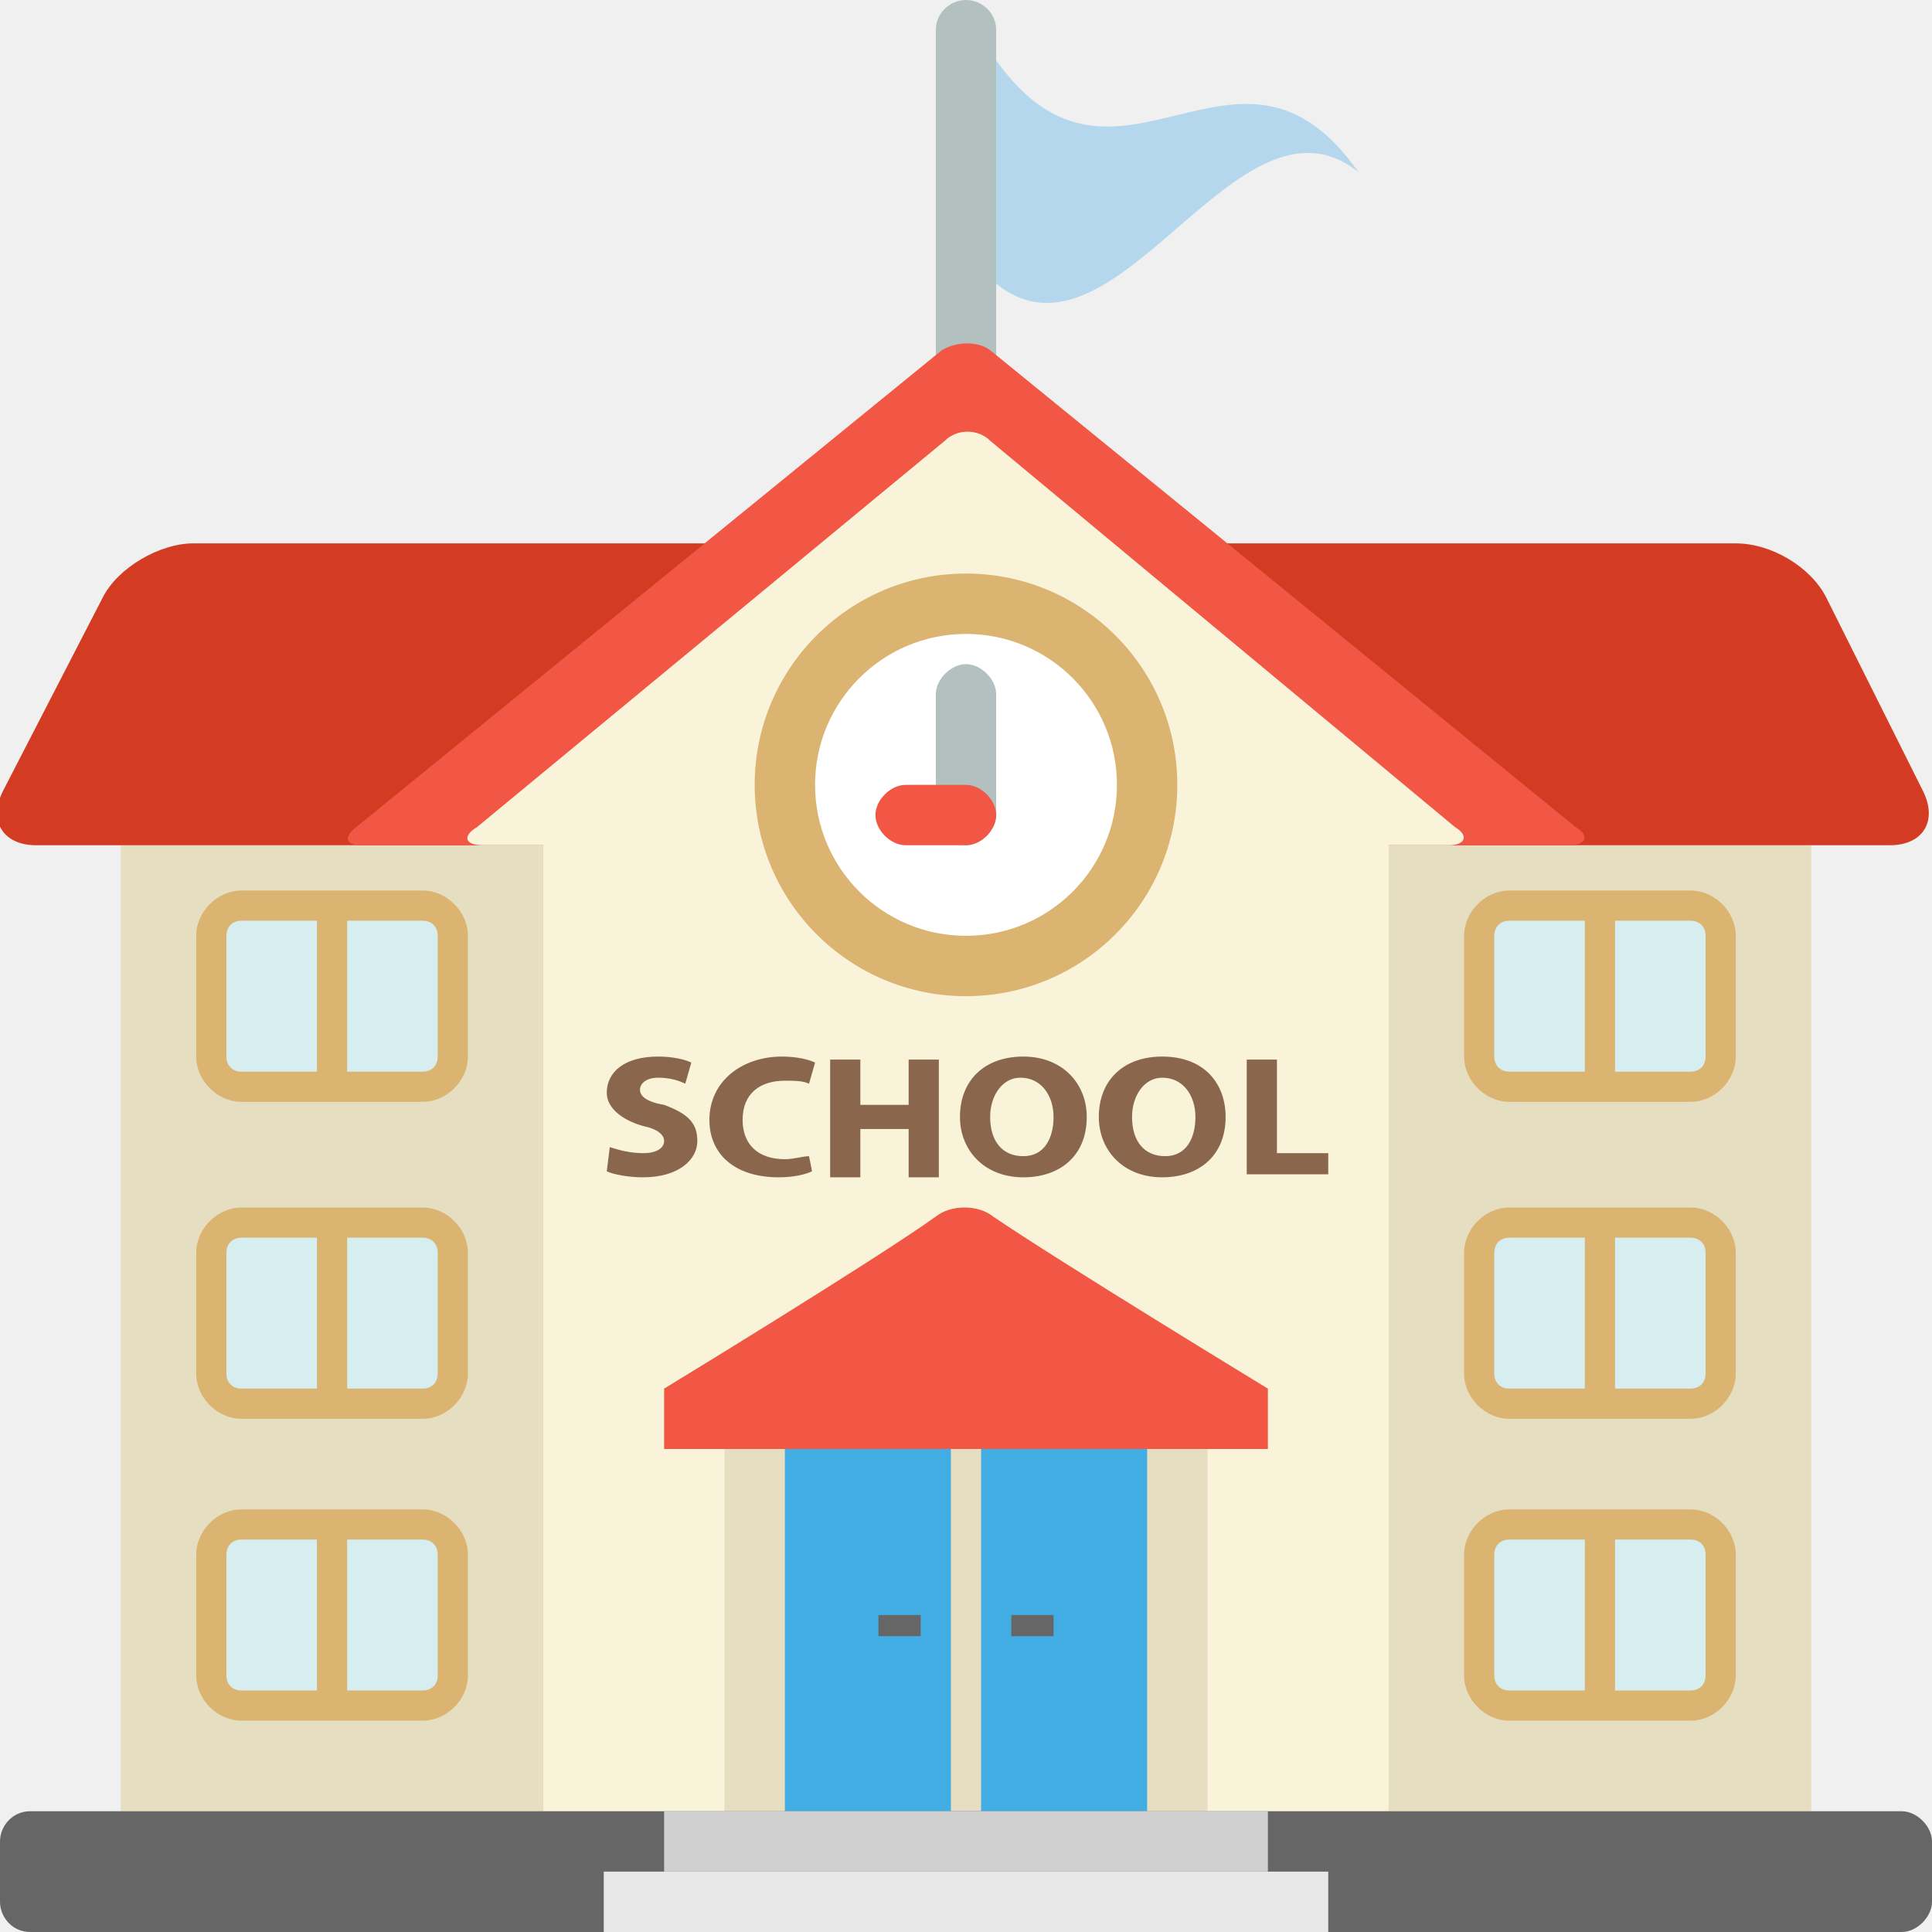
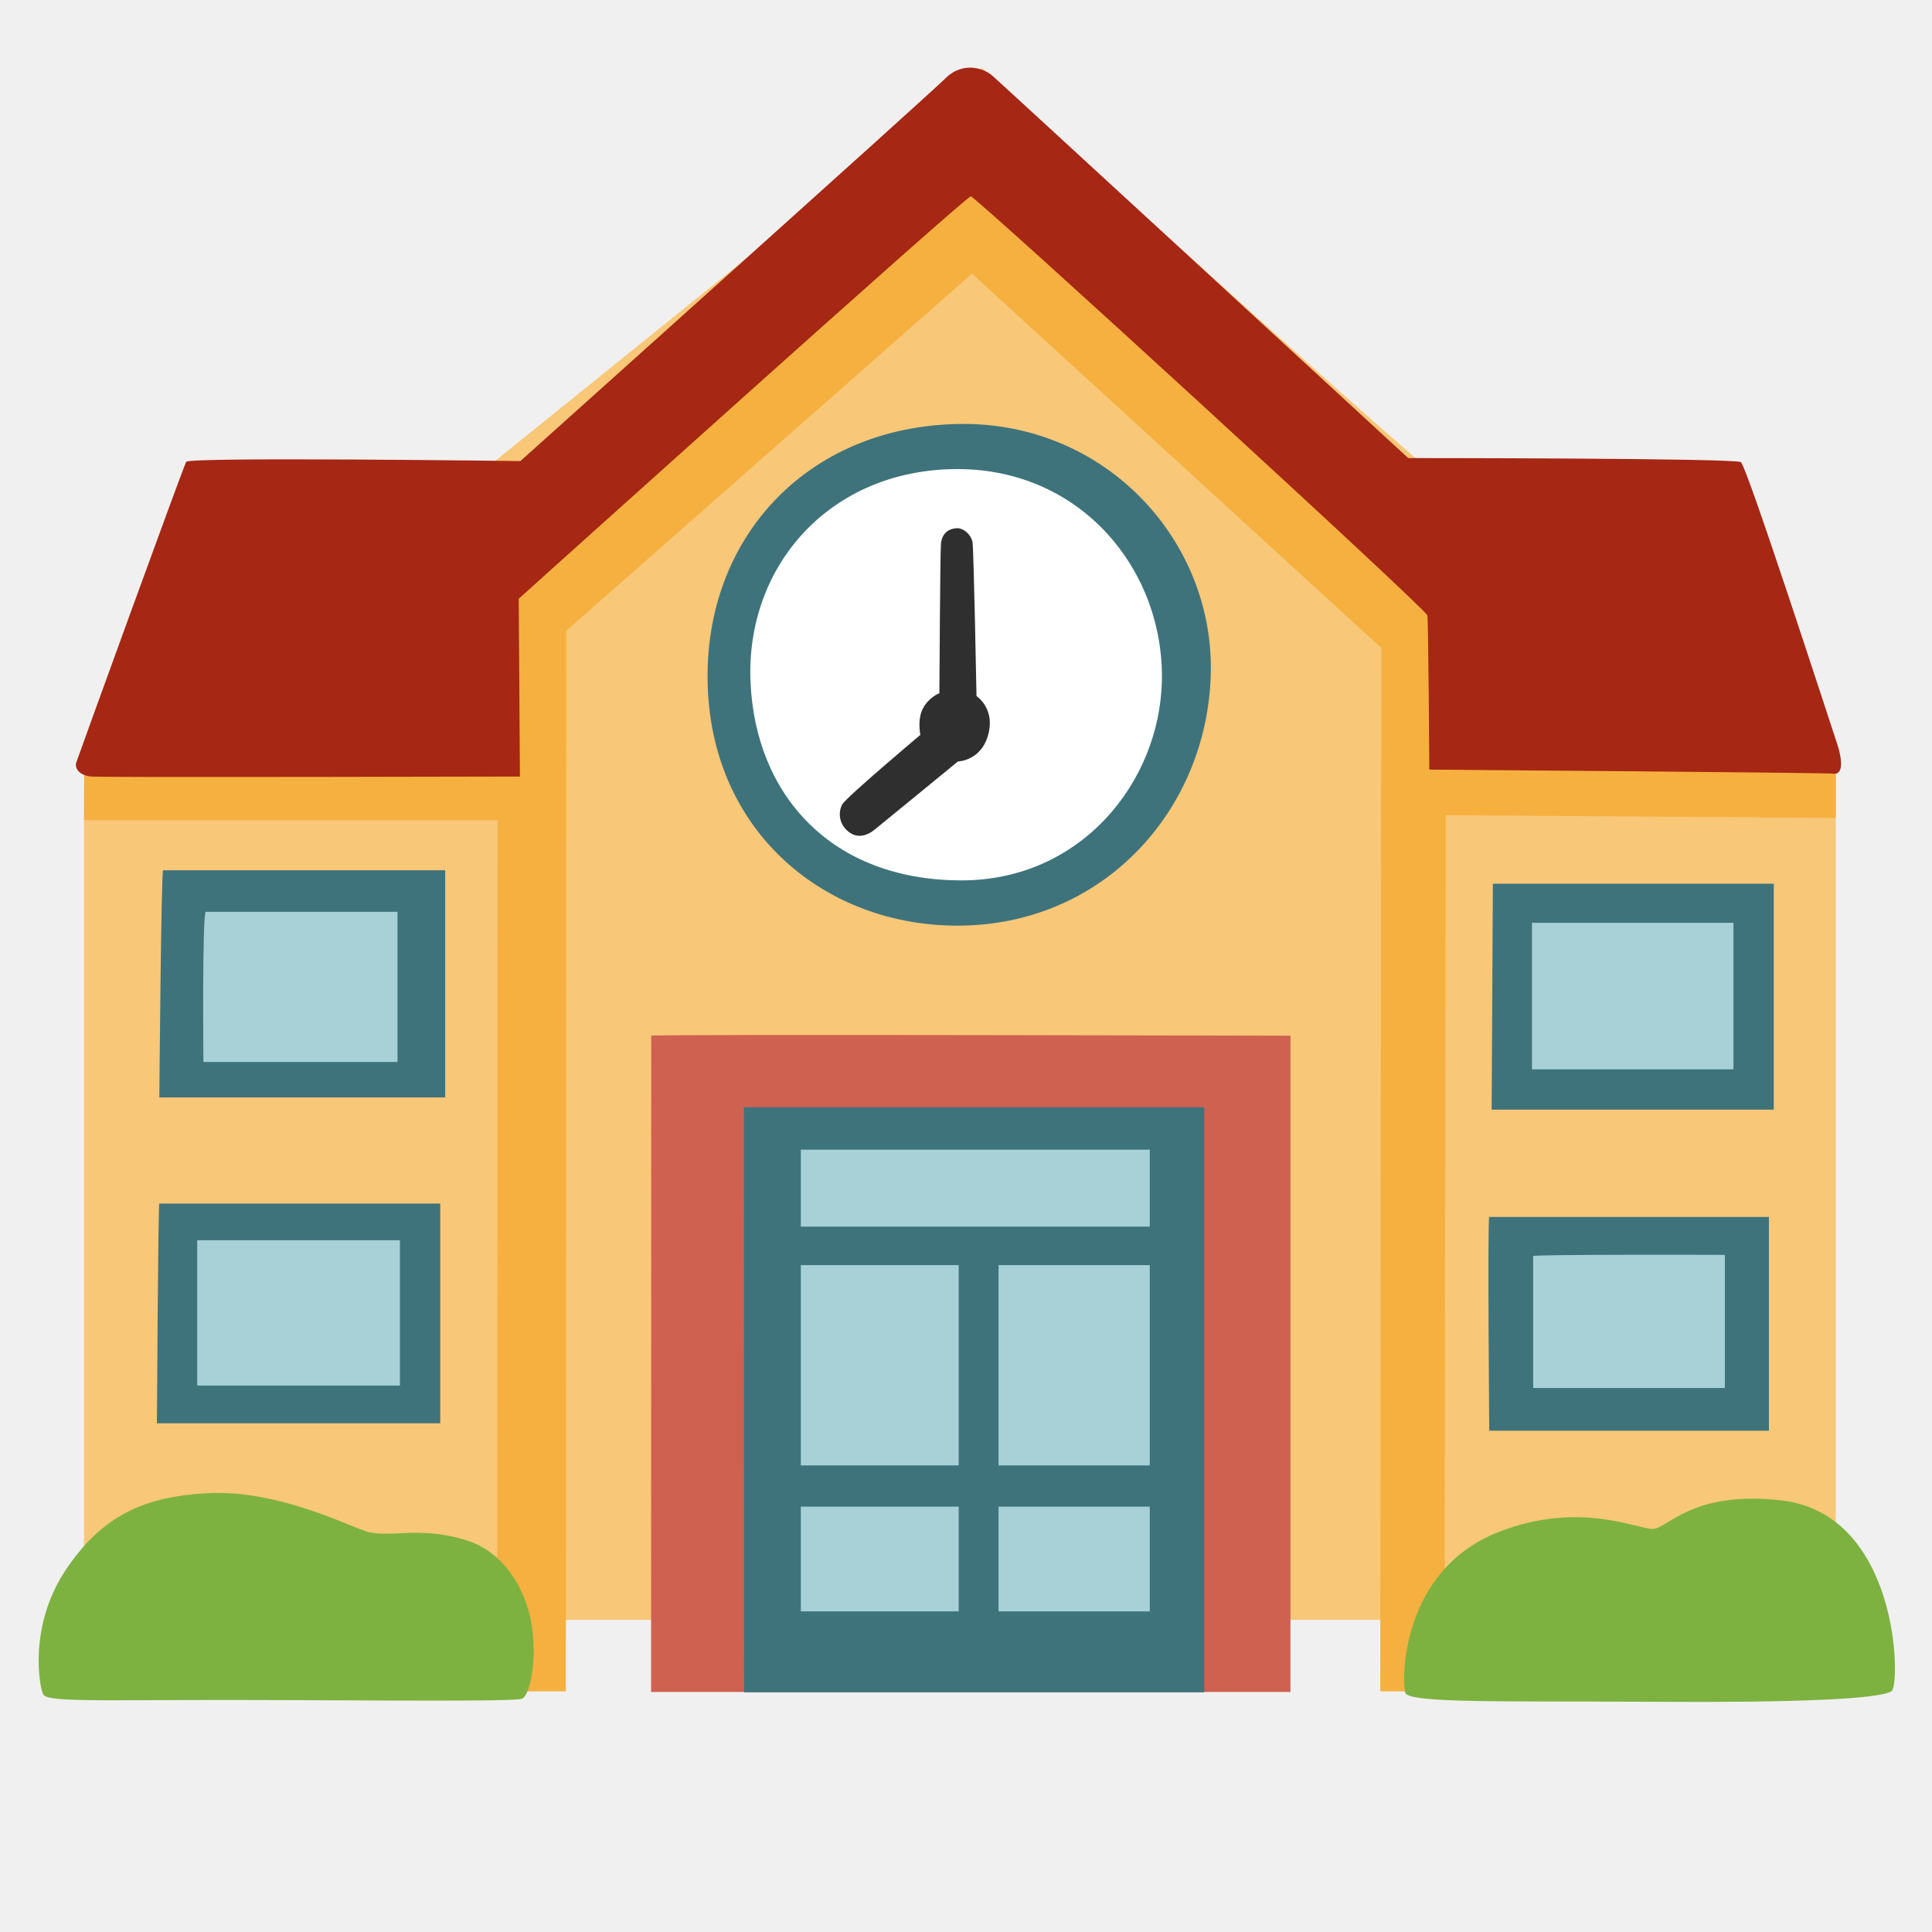
- <svg xmlns="http://www.w3.org/2000/svg" width="800px" height="800px" viewBox="0 0 64 64" aria-hidden="true" role="img" class="iconify iconify--emojione" preserveAspectRatio="xMidYMid meet">
-   <path d="M33 11.8c0 .5-.5 1-1 1s-1-.5-1-1V1c0-.6.5-1 1-1s1 .4 1 1v10.8" fill="#b2c1c0">
- 
- </path>
-   <path fill="#e5dec1" d="M4 28h56v32H4z">
- 
- </path>
-   <path d="M60.5 19.8c-.5-1-1.8-1.8-3-1.8H6.4c-1.1 0-2.5.8-3 1.8L.1 26.2c-.5 1 0 1.8 1.1 1.8h61.4c1.1 0 1.6-.8 1.1-1.8l-3.2-6.4" fill="#d33b23">
- 
- </path>
-   <g fill="#d6eef0">
-     <path d="M15 45c0 .5-.4 1-1 1H8c-.6 0-1-.5-1-1v-4c0-.5.4-1 1-1h6c.6 0 1 .5 1 1v4">
- 
- </path>
-     <path d="M15 35c0 .5-.4 1-1 1H8c-.6 0-1-.5-1-1v-4c0-.5.4-1 1-1h6c.6 0 1 .5 1 1v4">
- 
- </path>
-   </g>
-   <g fill="#dbb471">
-     <path d="M14 36.5H8c-.8 0-1.5-.7-1.5-1.5v-4c0-.8.7-1.5 1.5-1.5h6c.8 0 1.5.7 1.5 1.5v4c0 .8-.7 1.5-1.5 1.5m-6-6c-.3 0-.5.2-.5.5v4c0 .3.2.5.5.5h6c.3 0 .5-.2.5-.5v-4c0-.3-.2-.5-.5-.5H8">
- 
- </path>
-     <path d="M10.5 30h1v6h-1z">
- 
- </path>
-     <path d="M14 47H8c-.8 0-1.5-.7-1.5-1.5v-4c0-.8.7-1.5 1.5-1.5h6c.8 0 1.5.7 1.5 1.5v4c0 .8-.7 1.5-1.5 1.5m-6-6c-.3 0-.5.2-.5.5v4c0 .3.2.5.5.5h6c.3 0 .5-.2.5-.5v-4c0-.3-.2-.5-.5-.5H8">
- 
- </path>
-     <path d="M10.5 40.5h1v6h-1z">
- 
- </path>
-   </g>
-   <path d="M15 55c0 .5-.4 1-1 1H8c-.6 0-1-.5-1-1v-4c0-.5.4-1 1-1h6c.6 0 1 .5 1 1v4" fill="#d6eef0">
- 
- </path>
-   <g fill="#dbb471">
-     <path d="M14 57H8c-.8 0-1.5-.7-1.5-1.5v-4c0-.8.7-1.5 1.5-1.5h6c.8 0 1.5.7 1.5 1.5v4c0 .8-.7 1.5-1.5 1.5m-6-6c-.3 0-.5.2-.5.5v4c0 .3.2.5.5.5h6c.3 0 .5-.2.5-.5v-4c0-.3-.2-.5-.5-.5H8">
- 
- </path>
-     <path d="M10.5 50.5h1v6h-1z">
- 
- </path>
-   </g>
-   <g fill="#d6eef0">
-     <path d="M57 45c0 .5-.5 1-1 1h-6c-.5 0-1-.5-1-1v-4c0-.5.5-1 1-1h6c.5 0 1 .5 1 1v4">
- 
- </path>
-     <path d="M57 35c0 .5-.5 1-1 1h-6c-.5 0-1-.5-1-1v-4c0-.5.5-1 1-1h6c.5 0 1 .5 1 1v4">
- 
- </path>
-   </g>
-   <g fill="#dbb471">
-     <path d="M56 36.5h-6c-.8 0-1.5-.7-1.5-1.5v-4c0-.8.7-1.5 1.5-1.5h6c.8 0 1.5.7 1.5 1.5v4c0 .8-.7 1.5-1.5 1.5m-6-6c-.3 0-.5.2-.5.5v4c0 .3.2.5.5.5h6c.3 0 .5-.2.5-.5v-4c0-.3-.2-.5-.5-.5h-6">
- 
- </path>
-     <path d="M52.5 30h1v6h-1z">
- 
- </path>
-     <path d="M56 47h-6c-.8 0-1.5-.7-1.5-1.5v-4c0-.8.7-1.5 1.5-1.5h6c.8 0 1.5.7 1.5 1.5v4c0 .8-.7 1.5-1.5 1.5m-6-6c-.3 0-.5.2-.5.5v4c0 .3.2.5.5.5h6c.3 0 .5-.2.5-.5v-4c0-.3-.2-.5-.5-.5h-6">
- 
- </path>
-     <path d="M52.5 40.5h1v6h-1z">
- 
- </path>
-   </g>
-   <path d="M57 55c0 .5-.5 1-1 1h-6c-.5 0-1-.5-1-1v-4c0-.5.5-1 1-1h6c.5 0 1 .5 1 1v4" fill="#d6eef0">
- 
- </path>
-   <g fill="#dbb471">
-     <path d="M56 57h-6c-.8 0-1.5-.7-1.5-1.5v-4c0-.8.7-1.5 1.5-1.5h6c.8 0 1.5.7 1.5 1.5v4c0 .8-.7 1.5-1.5 1.5m-6-6c-.3 0-.5.2-.5.5v4c0 .3.2.5.5.5h6c.3 0 .5-.2.5-.5v-4c0-.3-.2-.5-.5-.5h-6">
- 
- </path>
-     <path d="M52.5 50.5h1v6h-1z">
- 
- </path>
-   </g>
-   <path d="M32.8 11.6c-.4-.3-1.1-.3-1.6 0L11.8 27.4c-.4.3-.4.6.2.6h40c.5 0 .7-.3.2-.6L32.8 11.6" fill="#f15744">
- 
- </path>
-   <path d="M48.2 27.4L32.8 14.6c-.4-.4-1.1-.4-1.5 0L15.8 27.4c-.5.3-.4.6.2.6h2v32h28V28h2c.5 0 .7-.3.2-.6" fill="#f9f3d9">
- 
- </path>
-   <path fill="#e5dec1" d="M24 45h16v15H24z">
- 
- </path>
-   <path fill="#42ade2" d="M26 45h12v15H26z">
- 
- </path>
-   <g fill="#89664c">
-     <path d="M20.2 38c.3.1.7.2 1.1.2c.5 0 .7-.2.7-.4s-.2-.4-.7-.5c-.7-.2-1.2-.6-1.2-1.1c0-.7.6-1.2 1.7-1.2c.5 0 .9.1 1.1.2l-.2.7c-.2-.1-.5-.2-.9-.2s-.6.2-.6.4s.2.4.8.5c.8.3 1.1.6 1.1 1.2s-.6 1.2-1.8 1.2c-.5 0-1-.1-1.2-.2l.1-.8">
- 
- </path>
-     <path d="M26.9 38.8c-.2.1-.6.2-1.1.2c-1.5 0-2.3-.8-2.3-1.9c0-1.3 1.1-2.1 2.4-2.1c.5 0 .9.1 1.1.2l-.2.7c-.2-.1-.5-.1-.8-.1c-.8 0-1.4.4-1.4 1.3c0 .8.5 1.3 1.4 1.3c.3 0 .6-.1.8-.1l.1.5">
- 
- </path>
-     <path d="M28.5 35.1v1.5h1.6v-1.5h1V39h-1v-1.6h-1.6V39h-1v-3.9h1">
- 
- </path>
-     <path d="M36 37c0 1.3-.9 2-2.1 2c-1.3 0-2.1-.9-2.1-2c0-1.2.8-2 2.1-2s2.1.9 2.1 2m-3.2 0c0 .8.4 1.3 1.1 1.3c.7 0 1-.6 1-1.3c0-.7-.4-1.3-1.1-1.3c-.6 0-1 .6-1 1.3">
- 
- </path>
-     <path d="M40.6 37c0 1.3-.9 2-2.1 2c-1.3 0-2.1-.9-2.1-2c0-1.2.8-2 2.1-2c1.4 0 2.1.9 2.1 2m-3.1 0c0 .8.4 1.3 1.1 1.3c.7 0 1-.6 1-1.3c0-.7-.4-1.3-1.1-1.3c-.6 0-1 .6-1 1.3">
- 
- </path>
-     <path d="M41.3 35.1h1v3.1H44v.7h-2.7v-3.8">
- 
- </path>
-   </g>
-   <circle cx="32" cy="26" r="7" fill="#dbb471">
- 
- </circle>
-   <circle cx="32" cy="26" r="5" fill="#ffffff">
- 
- </circle>
-   <path fill="#e5dec1" d="M31.5 45h1v15h-1z">
- 
- </path>
-   <path d="M32 22c-.5 0-1 .5-1 1v4c0 .5.5 1 1 1s1-.5 1-1v-4c0-.5-.5-1-1-1" fill="#b2c1c0">
- 
- </path>
-   <path d="M32 26h-2c-.5 0-1 .5-1 1s.5 1 1 1h2c.5 0 1-.5 1-1s-.5-1-1-1" fill="#f15744">
- 
- </path>
-   <path d="M33 2v7.4c4 3.2 8-6.9 12-3.7C41 0 37 7.6 33 2z" fill="#b4d7ee">
- 
- </path>
-   <path d="M32.9 40.3c-.5-.4-1.4-.4-1.9 0c-2.1 1.5-9 5.7-9 5.7v2h20v-2s-6.9-4.2-9.1-5.7" fill="#f15744">
- 
- </path>
-   <path d="M63 60H1c-.6 0-1 .5-1 1v2c0 .5.4 1 1 1h62c.5 0 1-.5 1-1v-2c0-.5-.5-1-1-1" fill="#666">
- 
- </path>
-   <path fill="#e8e8e8" d="M20 62h24v2H20z">
- 
- </path>
-   <path fill="#d0d0d0" d="M22 60h20v2H22z">
- 
- </path>
-   <g fill="#666">
-     <path d="M29.1 53.5h1.4v.7h-1.4z">
- 
- </path>
-     <path d="M33.5 53.5h1.4v.7h-1.4z">
- 
- </path>
-   </g>
+ <svg xmlns="http://www.w3.org/2000/svg" width="800" height="800" viewBox="0 0 800 800" fill="none">
+   <path d="M34.79 309.987V670.737H760.165V308.612C760.165 308.612 615.04 208.487 608.353 207.549C601.665 206.612 406.728 28.174 406.728 28.174L191.853 201.487L34.79 309.987Z" fill="#F8C778" />
+   <path d="M34.79 339.612H206.04L205.853 700.362H234.29L234.478 261.174L402.478 113.299L571.978 268.299L571.54 700.362H598.165L598.603 337.549L760.165 338.674V317.112L612.79 238.112L415.665 64.924L198.04 234.549L34.915 318.987L34.79 339.612Z" fill="#F5B03F" />
+   <path d="M77.103 191.237C75.978 193.049 32.415 313.174 31.603 315.674C30.79 318.174 32.853 321.112 37.853 321.549C42.853 321.987 215.29 321.549 215.29 321.549L214.79 247.924C214.79 247.924 399.915 81.299 401.978 81.299C404.04 81.299 590.603 252.237 591.04 254.799C591.478 257.299 591.853 318.674 591.853 318.674C591.853 318.674 755.915 319.924 759.29 320.362C762.665 320.799 763.478 316.174 760.54 307.424C757.603 298.674 723.353 193.049 720.853 191.362C718.353 189.674 583.103 189.674 583.103 189.674C583.103 189.674 413.665 33.674 410.728 31.174C407.79 28.674 399.04 24.862 391.29 32.612C384.478 39.424 215.478 190.924 215.478 190.924C215.478 190.924 78.353 189.112 77.103 191.237Z" fill="#A62714" />
+   <path d="M269.665 428.862L269.603 700.612H534.353V428.862C534.353 428.862 269.665 428.174 269.665 428.862Z" fill="#CF6150" />
+   <path d="M17.978 701.737C20.29 705.237 47.29 703.612 119.228 703.987C191.165 704.362 212.103 704.237 215.853 703.487C219.54 702.737 222.54 686.549 220.103 672.487C217.415 657.049 208.165 642.487 193.165 637.799C173.103 631.549 160.728 637.299 151.103 633.924C141.478 630.612 113.29 616.487 84.728 618.362C60.228 619.924 42.79 627.112 27.603 649.487C11.29 673.549 16.478 699.487 17.978 701.737Z" fill="#7DB240" />
+   <path d="M783.29 700.237C786.978 697.674 786.665 626.674 737.29 621.237C700.228 617.174 690.54 633.112 684.29 633.112C677.978 633.112 653.978 621.424 620.853 634.237C579.665 650.174 580.415 696.549 581.915 700.987C583.415 705.424 626.04 704.299 684.603 704.674C743.165 705.049 778.478 703.612 783.29 700.237Z" fill="#7DB240" />
+   <path d="M67.54 360.362H184.353V454.424H65.978C65.978 454.424 66.728 361.112 67.54 360.362Z" fill="#3E737C" />
+   <path d="M65.978 498.362H182.29V589.362H64.978C64.978 589.424 65.478 497.862 65.978 498.362Z" fill="#3E737C" />
+   <path d="M85.228 377.549H164.603V439.737H84.228C84.228 439.737 83.665 378.049 85.228 377.549Z" fill="#A7D0D7" />
+   <path d="M81.665 513.549H165.603V573.737H81.665V513.549Z" fill="#A7D0D7" />
+   <path d="M618.165 365.924H734.478V459.487H617.665C617.665 459.487 618.165 364.424 618.165 365.924Z" fill="#3E737C" />
+   <path d="M634.353 382.112H717.79V442.799H634.353V382.112Z" fill="#A7D0D7" />
+   <path d="M616.665 503.924H732.478V592.424H616.665C616.665 592.424 615.915 504.737 616.665 503.924Z" fill="#3E737C" />
+   <path d="M634.853 520.112V574.737H714.228V519.612C714.228 519.612 634.103 519.362 634.853 520.112Z" fill="#A7D0D7" />
+   <path d="M308.103 700.737L308.04 458.487H498.665V700.737H308.103Z" fill="#3E737C" />
+   <path d="M476.103 507.924V476.049H331.603V507.924H476.103Z" fill="#A7D0D7" />
+   <path d="M331.603 523.862H476.103V606.799H331.603V523.862Z" fill="#A7D0D7" />
+   <path d="M331.603 623.862H476.103V667.237H331.603V623.862Z" fill="#A7D0D7" />
+   <path d="M396.978 516.737V679.924H413.478V515.049C413.478 515.049 398.103 516.737 396.978 516.737Z" fill="#3E737C" />
+   <path d="M398.103 175.549C333.29 176.112 289.853 224.424 293.165 286.549C296.353 346.924 344.29 384.799 399.728 383.237C457.978 381.612 499.728 334.862 501.353 279.424C502.978 223.987 457.978 175.049 398.103 175.549Z" fill="#3E737C" />
+   <path d="M396.478 194.237C343.728 194.237 308.54 234.362 310.79 282.674C312.915 329.299 344.29 364.549 398.165 364.549C447.603 364.549 480.103 323.924 481.103 282.112C482.165 236.487 448.103 194.237 396.478 194.237Z" fill="white" />
+   <path d="M381.103 304.299C381.103 304.299 350.478 330.049 348.79 333.049C347.103 336.049 347.165 340.987 351.228 344.299C355.353 347.612 359.415 345.674 361.915 343.737C364.353 341.799 396.665 315.299 396.665 315.299C396.665 315.299 407.103 315.112 409.54 302.737C411.478 292.862 404.353 288.237 404.353 288.237C404.353 288.237 403.228 229.112 402.728 224.737C402.29 221.487 398.915 218.424 395.915 218.737C392.915 218.987 389.915 220.674 389.603 225.549C389.29 230.424 388.978 287.049 388.978 287.049C388.978 287.049 384.603 288.674 382.165 293.362C379.728 297.987 381.103 304.299 381.103 304.299Z" fill="#2F2F2F" />
</svg>
